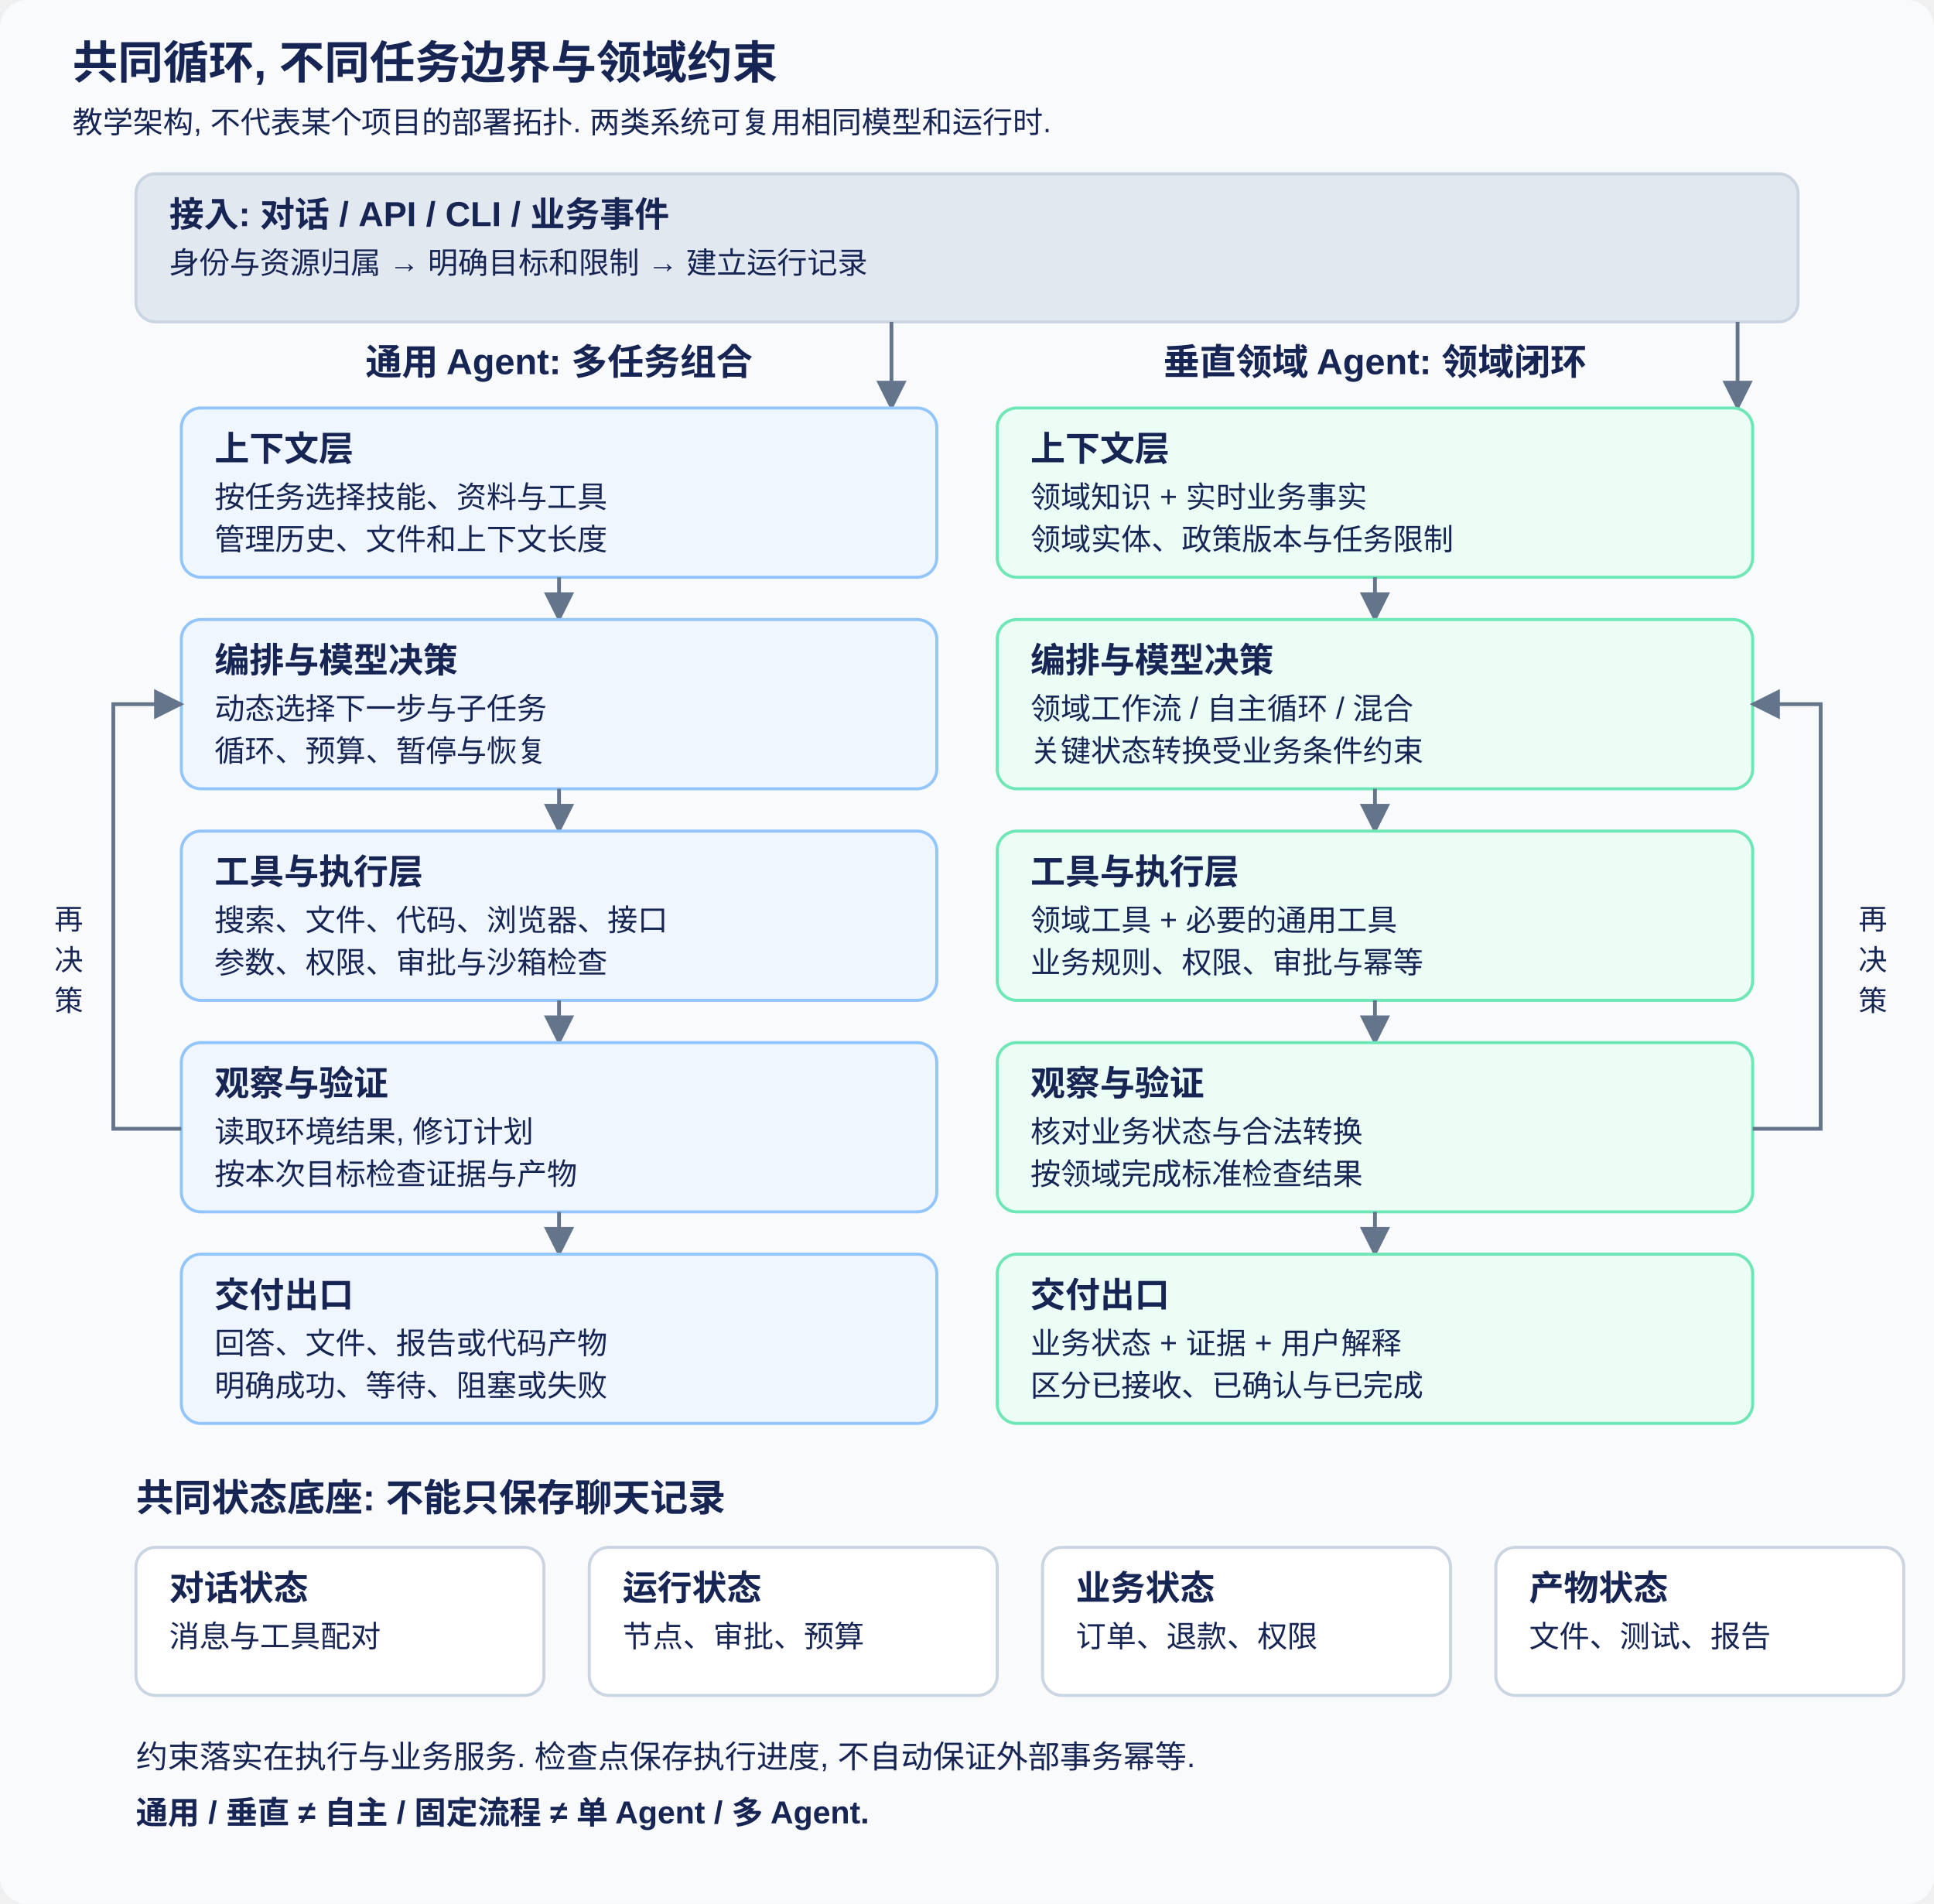
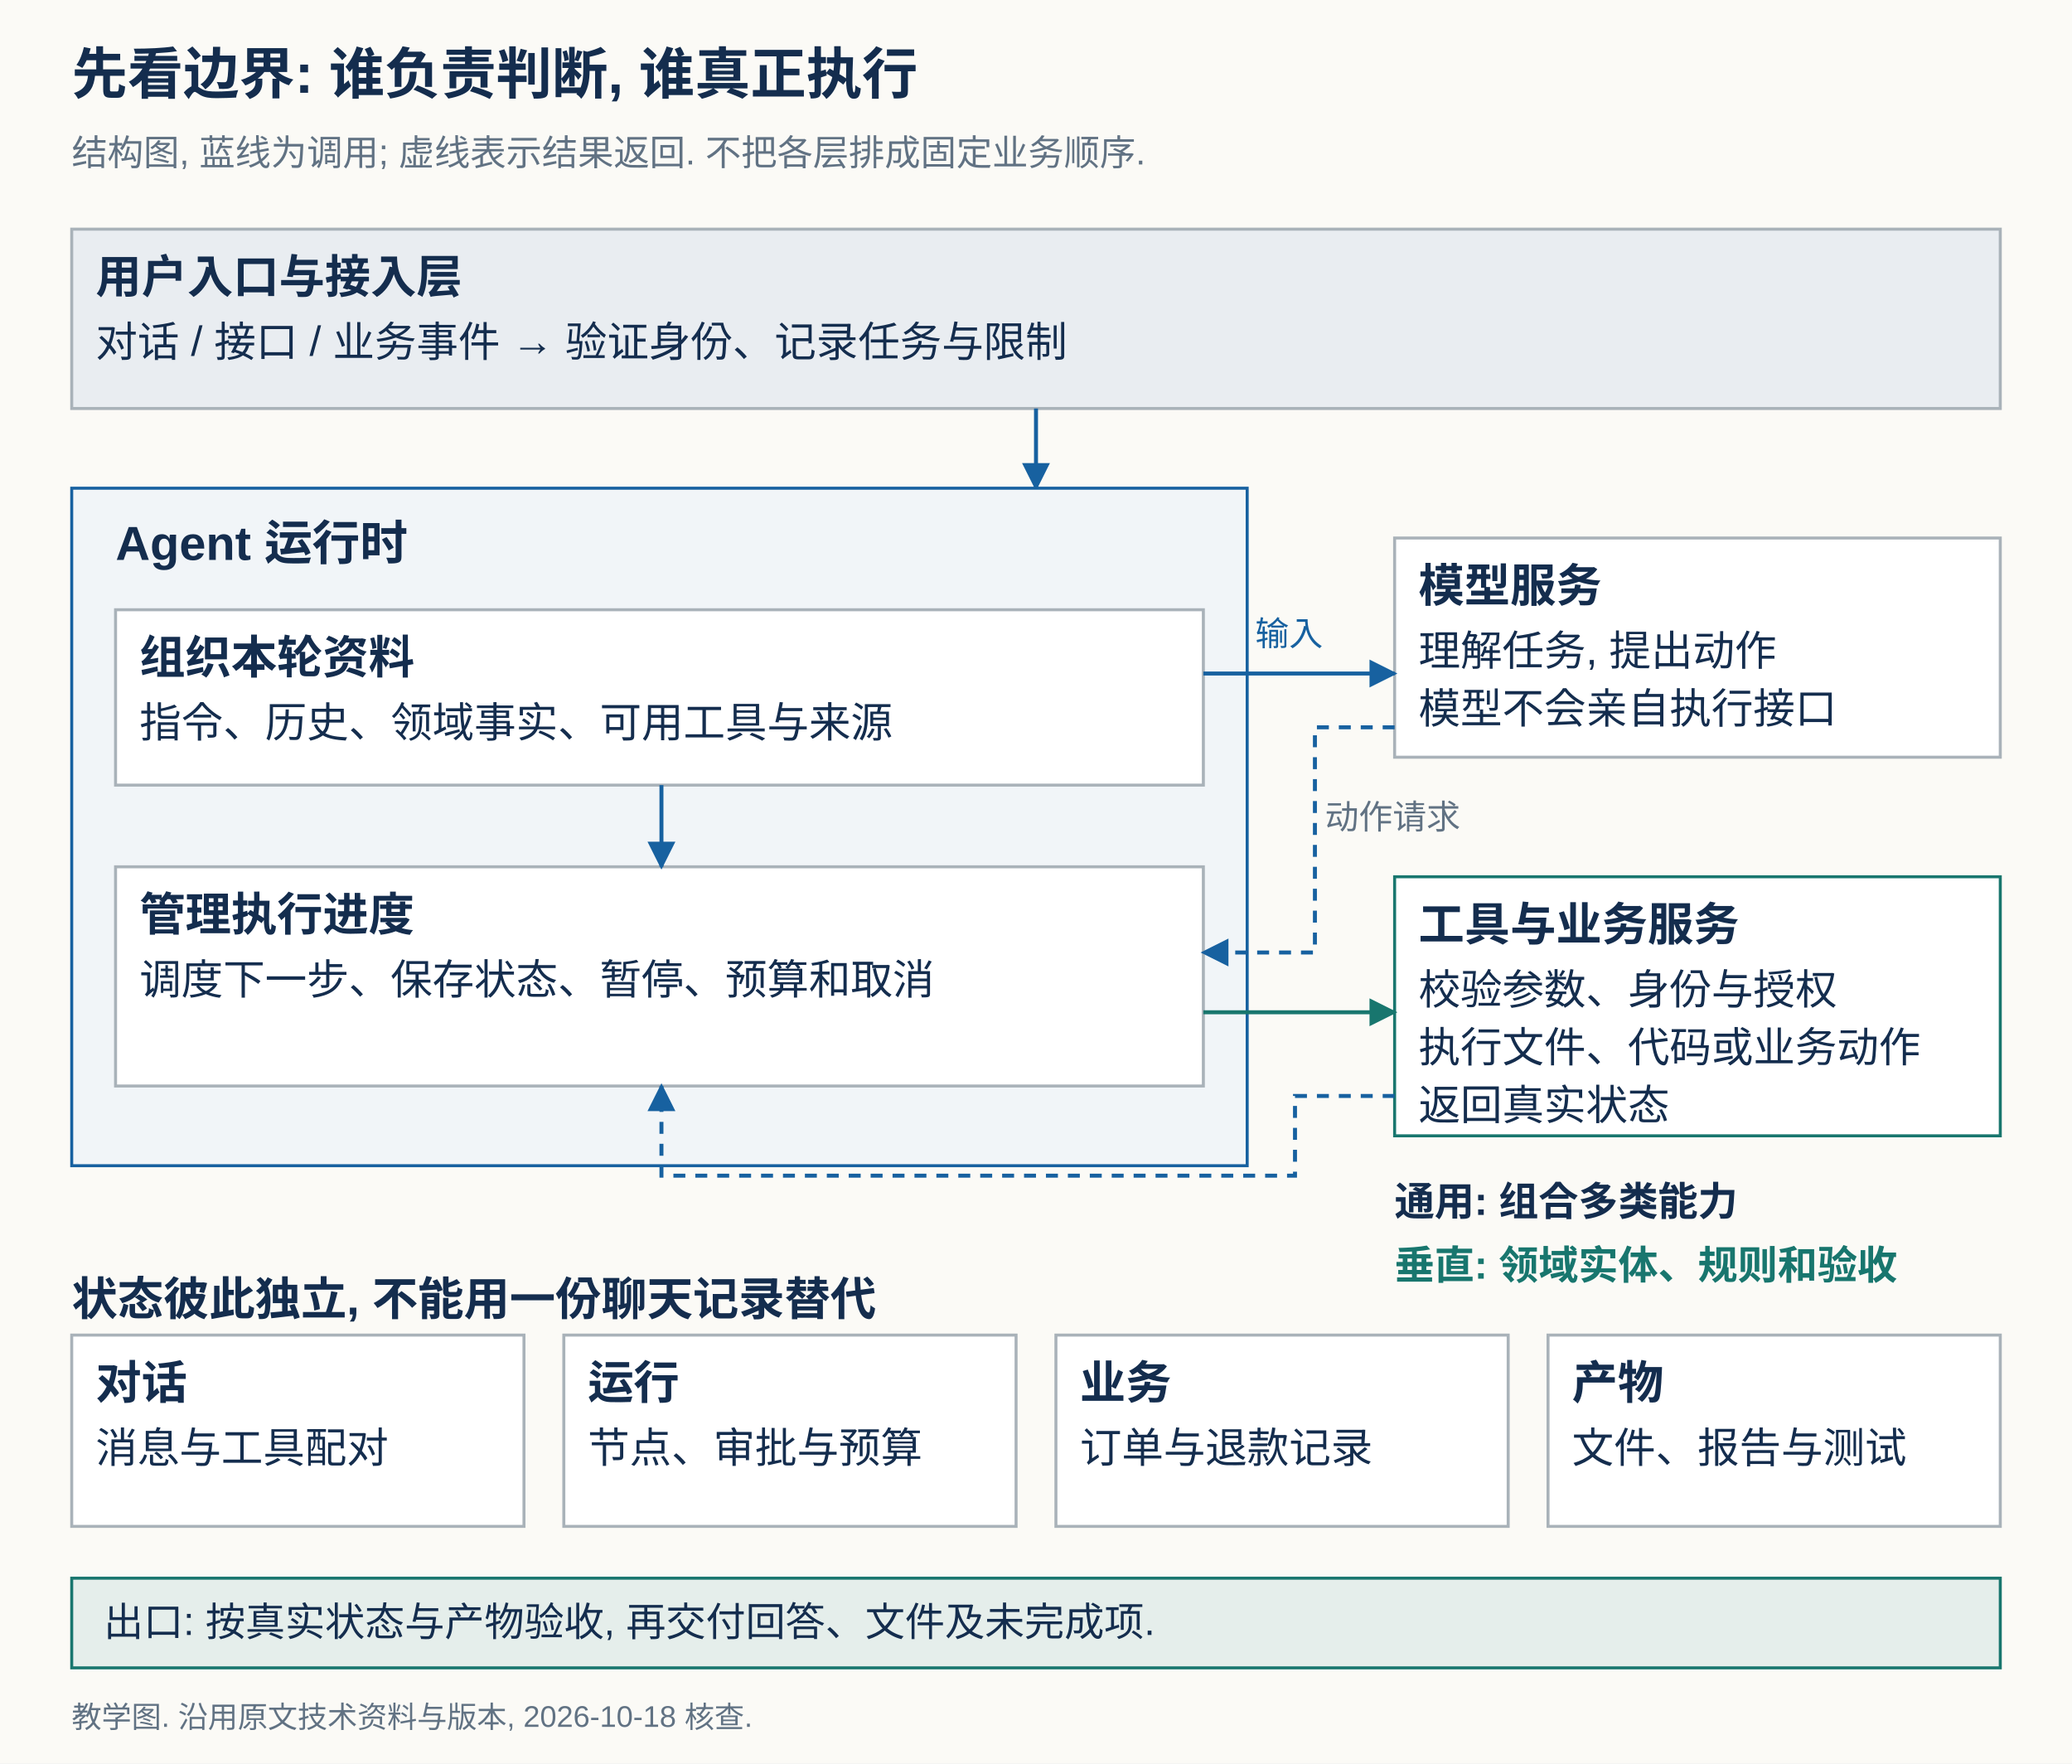
- <svg xmlns="http://www.w3.org/2000/svg" viewBox="0 0 1280 1260" role="img" aria-label="通用与垂直领域 Agent 的架构">
+ <svg xmlns="http://www.w3.org/2000/svg" viewBox="0 0 1040 885" role="img" aria-label="先看边界: 谁负责判断, 谁真正执行">
  <defs>
-     <marker id="arrow" viewBox="0 0 10 10" refX="9" refY="5" markerWidth="8" markerHeight="8" orient="auto-start-reverse">
-       <path d="M 0 0 L 10 5 L 0 10 z" fill="#64748b" />
+     <marker id="a0" viewBox="0 0 10 10" refX="9" refY="5" markerWidth="7" markerHeight="7" orient="auto">
+       <path d="M0 0L10 5L0 10Z" fill="#1761a0" />
+     </marker>
+     <marker id="a1" viewBox="0 0 10 10" refX="9" refY="5" markerWidth="7" markerHeight="7" orient="auto">
+       <path d="M0 0L10 5L0 10Z" fill="#617283" />
+     </marker>
+     <marker id="a2" viewBox="0 0 10 10" refX="9" refY="5" markerWidth="7" markerHeight="7" orient="auto">
+       <path d="M0 0L10 5L0 10Z" fill="#18766e" />
+     </marker>
+     <marker id="a3" viewBox="0 0 10 10" refX="9" refY="5" markerWidth="7" markerHeight="7" orient="auto">
+       <path d="M0 0L10 5L0 10Z" fill="#a64031" />
    </marker>
  </defs>
-   <rect width="1280" height="1260" fill="#f8fafc" rx="18" />
-   <g font-family="PingFang SC,Microsoft YaHei,Arial,sans-serif" fill="#172554">
-     <text x="48" y="52" font-size="30" font-weight="600" text-anchor="start" fill="#172554">共同循环, 不同任务边界与领域约束</text>
-     <text x="48" y="88" font-size="20" font-weight="400" text-anchor="start" fill="#172554">教学架构, 不代表某个项目的部署拓扑. 两类系统可复用相同模型和运行时.</text>
-     <rect x="90" y="115" width="1100" height="98" rx="13" fill="#e2e8f0" stroke="#cbd5e1" stroke-width="2" />
-     <text x="112" y="150" font-size="23" font-weight="600" text-anchor="start" fill="#172554">接入: 对话 / API / CLI / 业务事件</text>
-     <text x="112" y="181" font-size="20" font-weight="400" text-anchor="start" fill="#172554">身份与资源归属 → 明确目标和限制 → 建立运行记录</text>
-     <path d="M590,213 L590,270" fill="none" stroke="#64748b" stroke-width="2.5" marker-end="url(#arrow)" />
-     <path d="M1150,213 L1150,270" fill="none" stroke="#64748b" stroke-width="2.5" marker-end="url(#arrow)" />
-     <text x="370" y="248" font-size="24" font-weight="600" text-anchor="middle" fill="#172554">通用 Agent: 多任务组合</text>
-     <text x="910" y="248" font-size="24" font-weight="600" text-anchor="middle" fill="#172554">垂直领域 Agent: 领域闭环</text>
-     <rect x="120" y="270" width="500" height="112" rx="13" fill="#eff6ff" stroke="#93c5fd" stroke-width="2" />
-     <text x="142" y="305" font-size="23" font-weight="600" text-anchor="start" fill="#172554">上下文层</text>
-     <text x="142" y="336" font-size="20" font-weight="400" text-anchor="start" fill="#172554">按任务选择技能、资料与工具</text>
-     <text x="142" y="364" font-size="20" font-weight="400" text-anchor="start" fill="#172554">管理历史、文件和上下文长度</text>
-     <rect x="660" y="270" width="500" height="112" rx="13" fill="#ecfdf5" stroke="#6ee7b7" stroke-width="2" />
-     <text x="682" y="305" font-size="23" font-weight="600" text-anchor="start" fill="#172554">上下文层</text>
-     <text x="682" y="336" font-size="20" font-weight="400" text-anchor="start" fill="#172554">领域知识 + 实时业务事实</text>
-     <text x="682" y="364" font-size="20" font-weight="400" text-anchor="start" fill="#172554">领域实体、政策版本与任务限制</text>
-     <path d="M370,382 L370,410" fill="none" stroke="#64748b" stroke-width="2.5" marker-end="url(#arrow)" />
-     <path d="M910,382 L910,410" fill="none" stroke="#64748b" stroke-width="2.5" marker-end="url(#arrow)" />
-     <rect x="120" y="410" width="500" height="112" rx="13" fill="#eff6ff" stroke="#93c5fd" stroke-width="2" />
-     <text x="142" y="445" font-size="23" font-weight="600" text-anchor="start" fill="#172554">编排与模型决策</text>
-     <text x="142" y="476" font-size="20" font-weight="400" text-anchor="start" fill="#172554">动态选择下一步与子任务</text>
-     <text x="142" y="504" font-size="20" font-weight="400" text-anchor="start" fill="#172554">循环、预算、暂停与恢复</text>
-     <rect x="660" y="410" width="500" height="112" rx="13" fill="#ecfdf5" stroke="#6ee7b7" stroke-width="2" />
-     <text x="682" y="445" font-size="23" font-weight="600" text-anchor="start" fill="#172554">编排与模型决策</text>
-     <text x="682" y="476" font-size="20" font-weight="400" text-anchor="start" fill="#172554">领域工作流 / 自主循环 / 混合</text>
-     <text x="682" y="504" font-size="20" font-weight="400" text-anchor="start" fill="#172554">关键状态转换受业务条件约束</text>
-     <path d="M370,522 L370,550" fill="none" stroke="#64748b" stroke-width="2.5" marker-end="url(#arrow)" />
-     <path d="M910,522 L910,550" fill="none" stroke="#64748b" stroke-width="2.5" marker-end="url(#arrow)" />
-     <rect x="120" y="550" width="500" height="112" rx="13" fill="#eff6ff" stroke="#93c5fd" stroke-width="2" />
-     <text x="142" y="585" font-size="23" font-weight="600" text-anchor="start" fill="#172554">工具与执行层</text>
-     <text x="142" y="616" font-size="20" font-weight="400" text-anchor="start" fill="#172554">搜索、文件、代码、浏览器、接口</text>
-     <text x="142" y="644" font-size="20" font-weight="400" text-anchor="start" fill="#172554">参数、权限、审批与沙箱检查</text>
-     <rect x="660" y="550" width="500" height="112" rx="13" fill="#ecfdf5" stroke="#6ee7b7" stroke-width="2" />
-     <text x="682" y="585" font-size="23" font-weight="600" text-anchor="start" fill="#172554">工具与执行层</text>
-     <text x="682" y="616" font-size="20" font-weight="400" text-anchor="start" fill="#172554">领域工具 + 必要的通用工具</text>
-     <text x="682" y="644" font-size="20" font-weight="400" text-anchor="start" fill="#172554">业务规则、权限、审批与幂等</text>
-     <path d="M370,662 L370,690" fill="none" stroke="#64748b" stroke-width="2.5" marker-end="url(#arrow)" />
-     <path d="M910,662 L910,690" fill="none" stroke="#64748b" stroke-width="2.5" marker-end="url(#arrow)" />
-     <rect x="120" y="690" width="500" height="112" rx="13" fill="#eff6ff" stroke="#93c5fd" stroke-width="2" />
-     <text x="142" y="725" font-size="23" font-weight="600" text-anchor="start" fill="#172554">观察与验证</text>
-     <text x="142" y="756" font-size="20" font-weight="400" text-anchor="start" fill="#172554">读取环境结果, 修订计划</text>
-     <text x="142" y="784" font-size="20" font-weight="400" text-anchor="start" fill="#172554">按本次目标检查证据与产物</text>
-     <rect x="660" y="690" width="500" height="112" rx="13" fill="#ecfdf5" stroke="#6ee7b7" stroke-width="2" />
-     <text x="682" y="725" font-size="23" font-weight="600" text-anchor="start" fill="#172554">观察与验证</text>
-     <text x="682" y="756" font-size="20" font-weight="400" text-anchor="start" fill="#172554">核对业务状态与合法转换</text>
-     <text x="682" y="784" font-size="20" font-weight="400" text-anchor="start" fill="#172554">按领域完成标准检查结果</text>
-     <path d="M370,802 L370,830" fill="none" stroke="#64748b" stroke-width="2.5" marker-end="url(#arrow)" />
-     <path d="M910,802 L910,830" fill="none" stroke="#64748b" stroke-width="2.5" marker-end="url(#arrow)" />
-     <rect x="120" y="830" width="500" height="112" rx="13" fill="#eff6ff" stroke="#93c5fd" stroke-width="2" />
-     <text x="142" y="865" font-size="23" font-weight="600" text-anchor="start" fill="#172554">交付出口</text>
-     <text x="142" y="896" font-size="20" font-weight="400" text-anchor="start" fill="#172554">回答、文件、报告或代码产物</text>
-     <text x="142" y="924" font-size="20" font-weight="400" text-anchor="start" fill="#172554">明确成功、等待、阻塞或失败</text>
-     <rect x="660" y="830" width="500" height="112" rx="13" fill="#ecfdf5" stroke="#6ee7b7" stroke-width="2" />
-     <text x="682" y="865" font-size="23" font-weight="600" text-anchor="start" fill="#172554">交付出口</text>
-     <text x="682" y="896" font-size="20" font-weight="400" text-anchor="start" fill="#172554">业务状态 + 证据 + 用户解释</text>
-     <text x="682" y="924" font-size="20" font-weight="400" text-anchor="start" fill="#172554">区分已接收、已确认与已完成</text>
-     <path d="M120,747 L75,747 L75,466 L120,466" fill="none" stroke="#64748b" stroke-width="2.5" marker-end="url(#arrow)" />
-     <path d="M1160,747 L1205,747 L1205,466 L1160,466" fill="none" stroke="#64748b" stroke-width="2.5" marker-end="url(#arrow)" />
-     <text x="36" y="615" font-size="19" font-weight="400" text-anchor="start" fill="#172554">再</text>
-     <text x="36" y="642" font-size="19" font-weight="400" text-anchor="start" fill="#172554">决</text>
-     <text x="36" y="669" font-size="19" font-weight="400" text-anchor="start" fill="#172554">策</text>
-     <text x="1230" y="615" font-size="19" font-weight="400" text-anchor="start" fill="#172554">再</text>
-     <text x="1230" y="642" font-size="19" font-weight="400" text-anchor="start" fill="#172554">决</text>
-     <text x="1230" y="669" font-size="19" font-weight="400" text-anchor="start" fill="#172554">策</text>
-     <text x="90" y="1000" font-size="25" font-weight="600" text-anchor="start" fill="#172554">共同状态底座: 不能只保存聊天记录</text>
-     <rect x="90" y="1024" width="270" height="98" rx="13" fill="#ffffff" stroke="#cbd5e1" stroke-width="2" />
-     <text x="112" y="1059" font-size="23" font-weight="600" text-anchor="start" fill="#172554">对话状态</text>
-     <text x="112" y="1090" font-size="20" font-weight="400" text-anchor="start" fill="#172554">消息与工具配对</text>
-     <rect x="390" y="1024" width="270" height="98" rx="13" fill="#ffffff" stroke="#cbd5e1" stroke-width="2" />
-     <text x="412" y="1059" font-size="23" font-weight="600" text-anchor="start" fill="#172554">运行状态</text>
-     <text x="412" y="1090" font-size="20" font-weight="400" text-anchor="start" fill="#172554">节点、审批、预算</text>
-     <rect x="690" y="1024" width="270" height="98" rx="13" fill="#ffffff" stroke="#cbd5e1" stroke-width="2" />
-     <text x="712" y="1059" font-size="23" font-weight="600" text-anchor="start" fill="#172554">业务状态</text>
-     <text x="712" y="1090" font-size="20" font-weight="400" text-anchor="start" fill="#172554">订单、退款、权限</text>
-     <rect x="990" y="1024" width="270" height="98" rx="13" fill="#ffffff" stroke="#cbd5e1" stroke-width="2" />
-     <text x="1012" y="1059" font-size="23" font-weight="600" text-anchor="start" fill="#172554">产物状态</text>
-     <text x="1012" y="1090" font-size="20" font-weight="400" text-anchor="start" fill="#172554">文件、测试、报告</text>
-     <text x="90" y="1170" font-size="21" font-weight="400" text-anchor="start" fill="#172554">约束落实在执行与业务服务. 检查点保存执行进度, 不自动保证外部事务幂等.</text>
-     <text x="90" y="1207" font-size="21" font-weight="600" text-anchor="start" fill="#172554">通用 / 垂直 ≠ 自主 / 固定流程 ≠ 单 Agent / 多 Agent.</text>
+   <rect width="1040" height="885" fill="#fbfaf6" />
+   <g font-family="PingFang SC,Microsoft YaHei,Arial,sans-serif">
+     <text x="36" y="47" font-size="28" font-weight="600" fill="#142d4e" text-anchor="start">先看边界: 谁负责判断, 谁真正执行</text>
+     <text x="36" y="83" font-size="18" font-weight="400" fill="#617283" text-anchor="start">结构图, 蓝线为调用; 虚线表示结果返回. 不把各层排成固定业务顺序.</text>
+     <rect x="36" y="115" width="968" height="90" fill="#e9edf1" stroke="#a9b2b9" stroke-width="1.5" />
+     <text x="48" y="147" font-size="23" font-weight="600" fill="#142d4e" text-anchor="start">用户入口与接入层</text>
+     <text x="48" y="179" font-size="21" font-weight="400" fill="#142d4e" text-anchor="start">对话 / 接口 / 业务事件 → 验证身份、记录任务与限制</text>
+     <path d="M520,205 L520,245" fill="none" stroke="#1761a0" stroke-width="2" marker-end="url(#a0)" />
+     <rect x="36" y="245" width="590" height="340" fill="#f1f5f8" stroke="#1761a0" stroke-width="1.5" />
+     <text x="58" y="281" font-size="24" font-weight="600" fill="#142d4e" text-anchor="start">Agent 运行时</text>
+     <rect x="58" y="306" width="546" height="88" fill="white" stroke="#a9b2b9" stroke-width="1.5" />
+     <text x="70" y="338" font-size="23" font-weight="600" fill="#142d4e" text-anchor="start">组织本轮资料</text>
+     <text x="70" y="370" font-size="21" font-weight="400" fill="#142d4e" text-anchor="start">指令、历史、领域事实、可用工具与来源</text>
+     <rect x="58" y="435" width="546" height="110" fill="white" stroke="#a9b2b9" stroke-width="1.5" />
+     <text x="70" y="467" font-size="23" font-weight="600" fill="#142d4e" text-anchor="start">管理执行进度</text>
+     <text x="70" y="499" font-size="21" font-weight="400" fill="#142d4e" text-anchor="start">调度下一步、保存状态、暂停、预算和取消</text>
+     <path d="M332,394 L332,435" fill="none" stroke="#1761a0" stroke-width="2" marker-end="url(#a0)" />
+     <rect x="700" y="270" width="304" height="110" fill="white" stroke="#a9b2b9" stroke-width="1.5" />
+     <text x="712" y="302" font-size="23" font-weight="600" fill="#142d4e" text-anchor="start">模型服务</text>
+     <text x="712" y="334" font-size="21" font-weight="400" fill="#142d4e" text-anchor="start">理解任务, 提出动作</text>
+     <text x="712" y="363" font-size="21" font-weight="400" fill="#142d4e" text-anchor="start">模型不会亲自执行接口</text>
+     <path d="M604,338 L700,338" fill="none" stroke="#1761a0" stroke-width="2" marker-end="url(#a0)" />
+     <text x="630" y="324" font-size="17" font-weight="400" fill="#1761a0" text-anchor="start">输入</text>
+     <path d="M700,365 L660,365 L660,478 L604,478" fill="none" stroke="#1761a0" stroke-width="2" stroke-dasharray="6 5" marker-end="url(#a0)" />
+     <text x="665" y="416" font-size="17" font-weight="400" fill="#617283" text-anchor="start">动作请求</text>
+     <rect x="700" y="440" width="304" height="130" fill="white" stroke="#18766e" stroke-width="1.5" />
+     <text x="712" y="472" font-size="23" font-weight="600" fill="#142d4e" text-anchor="start">工具与业务服务</text>
+     <text x="712" y="504" font-size="21" font-weight="400" fill="#142d4e" text-anchor="start">校验参数、身份与授权</text>
+     <text x="712" y="533" font-size="21" font-weight="400" fill="#142d4e" text-anchor="start">执行文件、代码或业务动作</text>
+     <text x="712" y="562" font-size="21" font-weight="400" fill="#142d4e" text-anchor="start">返回真实状态</text>
+     <path d="M604,508 L700,508" fill="none" stroke="#18766e" stroke-width="2" marker-end="url(#a2)" />
+     <path d="M700,550 L650,550 L650,590 L332,590 L332,545" fill="none" stroke="#1761a0" stroke-width="2" stroke-dasharray="6 5" marker-end="url(#a0)" />
+     <text x="700" y="610" font-size="20" font-weight="600" fill="#142d4e" text-anchor="start">通用: 组合多类能力</text>
+     <text x="700" y="642" font-size="20" font-weight="600" fill="#18766e" text-anchor="start">垂直: 领域实体、规则和验收</text>
+     <text x="36" y="660" font-size="23" font-weight="600" fill="#142d4e" text-anchor="start">状态彼此独立, 不能用一份聊天记录替代</text>
+     <rect x="36" y="670" width="227" height="96" fill="white" stroke="#a9b2b9" stroke-width="1.5" />
+     <text x="48" y="702" font-size="23" font-weight="600" fill="#142d4e" text-anchor="start">对话</text>
+     <text x="48" y="734" font-size="21" font-weight="400" fill="#142d4e" text-anchor="start">消息与工具配对</text>
+     <rect x="283" y="670" width="227" height="96" fill="white" stroke="#a9b2b9" stroke-width="1.5" />
+     <text x="295" y="702" font-size="23" font-weight="600" fill="#142d4e" text-anchor="start">运行</text>
+     <text x="295" y="734" font-size="21" font-weight="400" fill="#142d4e" text-anchor="start">节点、审批与预算</text>
+     <rect x="530" y="670" width="227" height="96" fill="white" stroke="#a9b2b9" stroke-width="1.5" />
+     <text x="542" y="702" font-size="23" font-weight="600" fill="#142d4e" text-anchor="start">业务</text>
+     <text x="542" y="734" font-size="21" font-weight="400" fill="#142d4e" text-anchor="start">订单与退款记录</text>
+     <rect x="777" y="670" width="227" height="96" fill="white" stroke="#a9b2b9" stroke-width="1.5" />
+     <text x="789" y="702" font-size="23" font-weight="600" fill="#142d4e" text-anchor="start">产物</text>
+     <text x="789" y="734" font-size="21" font-weight="400" fill="#142d4e" text-anchor="start">文件、报告与测试</text>
+     <rect x="36" y="792" width="968" height="45" fill="#e5eeeb" stroke="#18766e" stroke-width="1.5" />
+     <text x="52" y="821" font-size="20" font-weight="400" fill="#142d4e" text-anchor="start">出口: 按真实状态与产物验收, 再交付回答、文件及未完成项.</text>
+     <text x="36" y="867" font-size="15" font-weight="400" fill="#617283" text-anchor="start">教学图. 沿用原文技术资料与版本, 2026-10-18 核查.</text>
  </g>
</svg>
